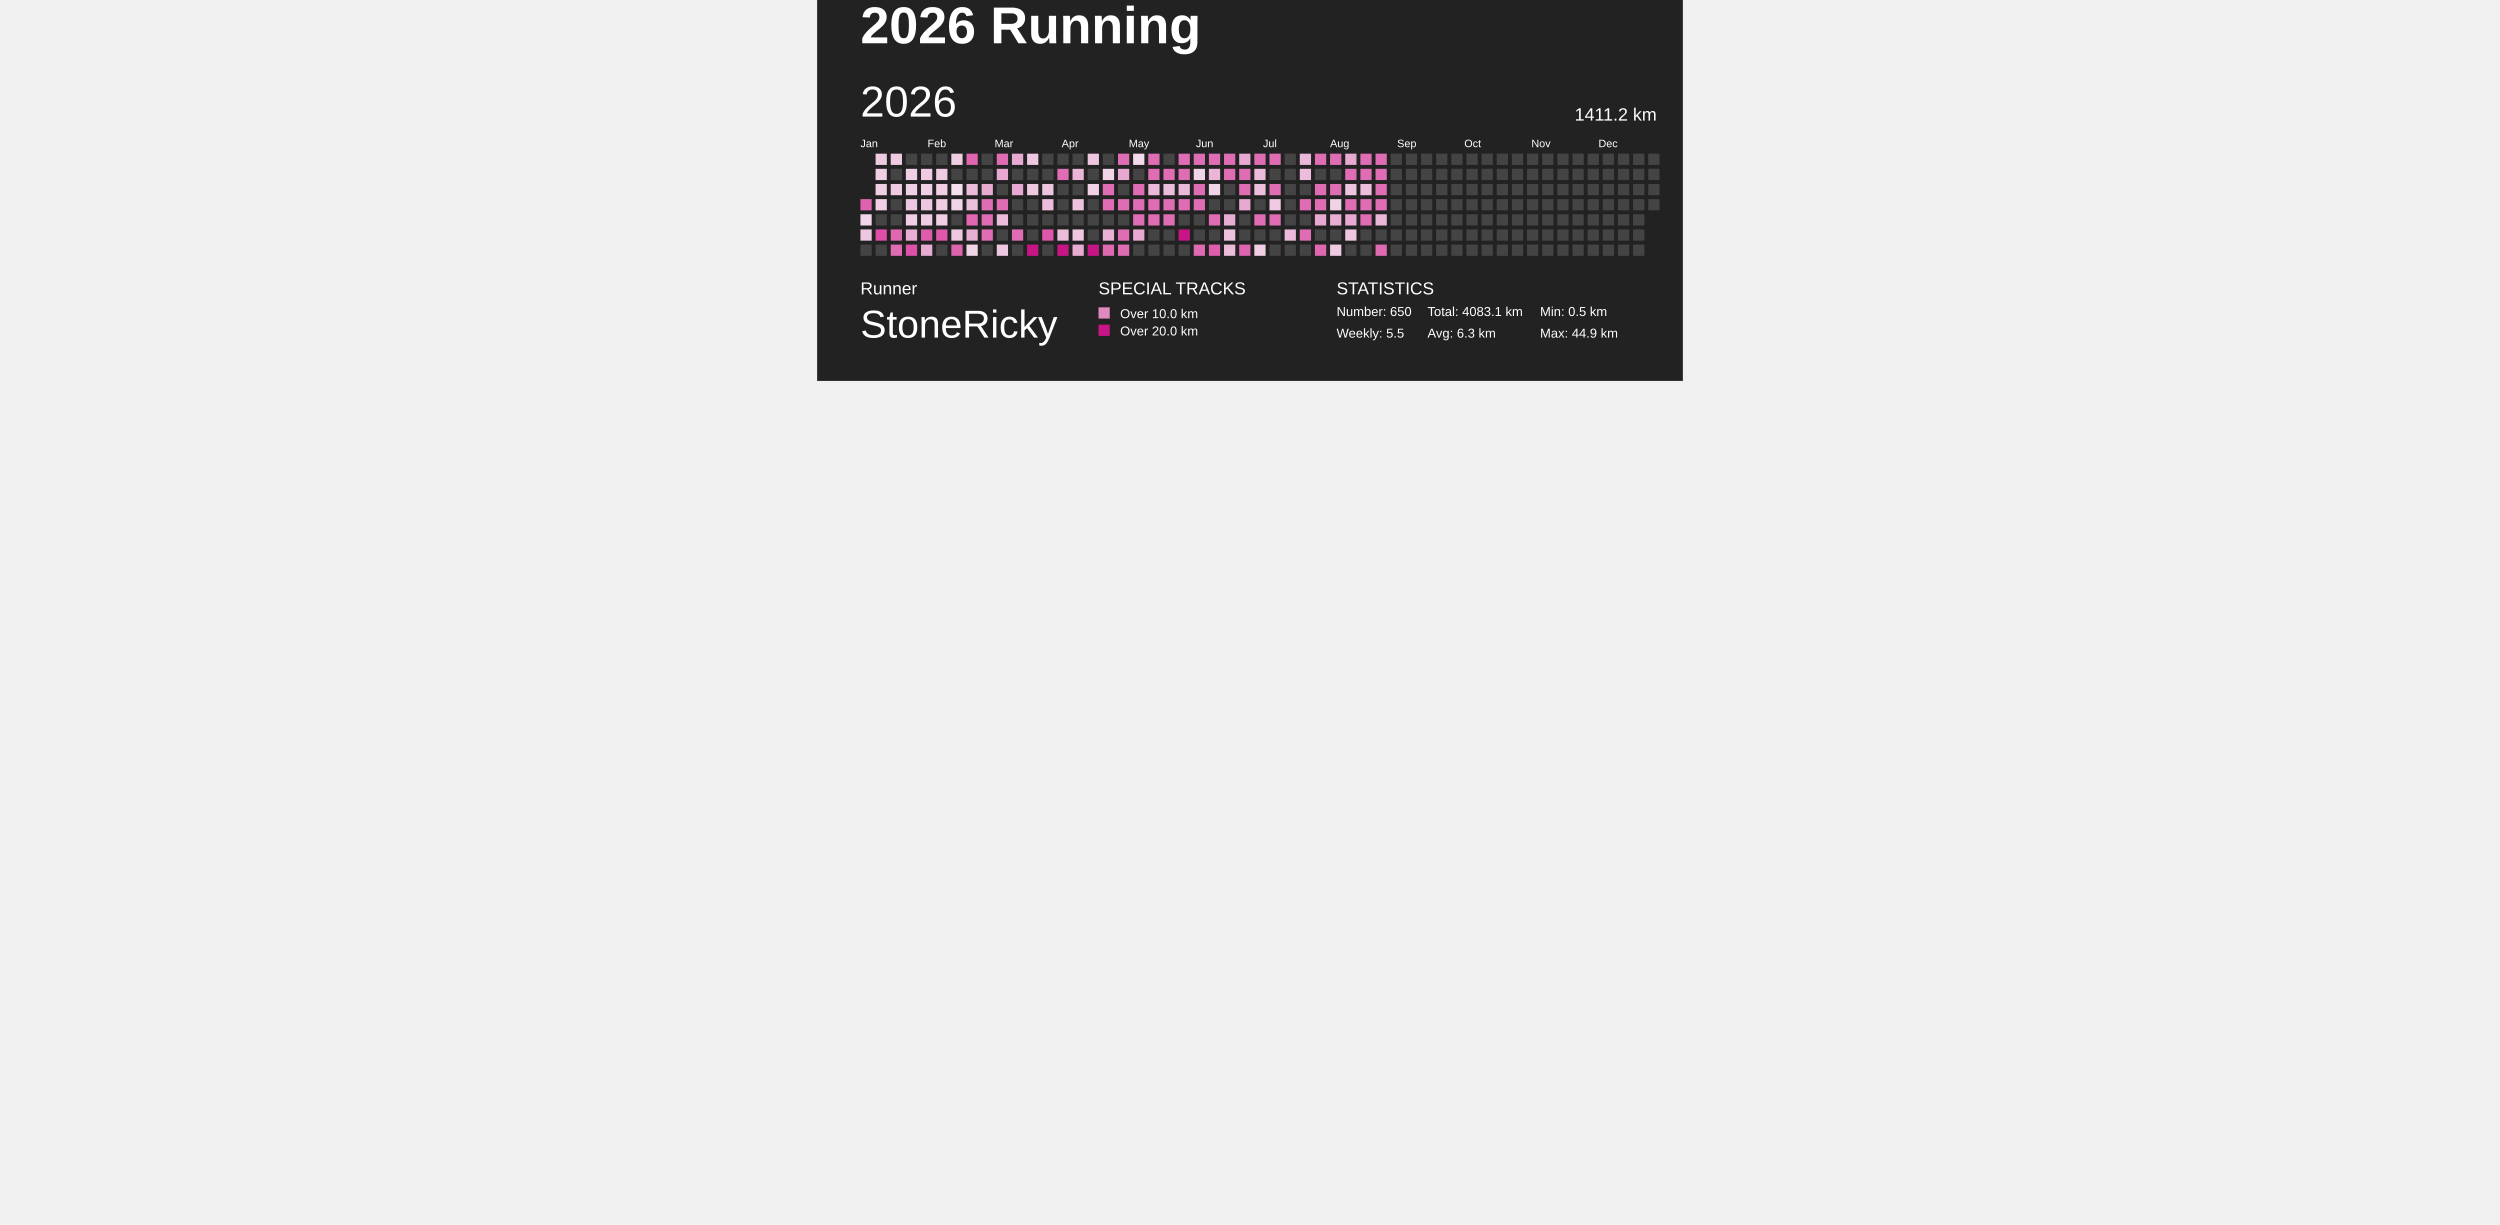
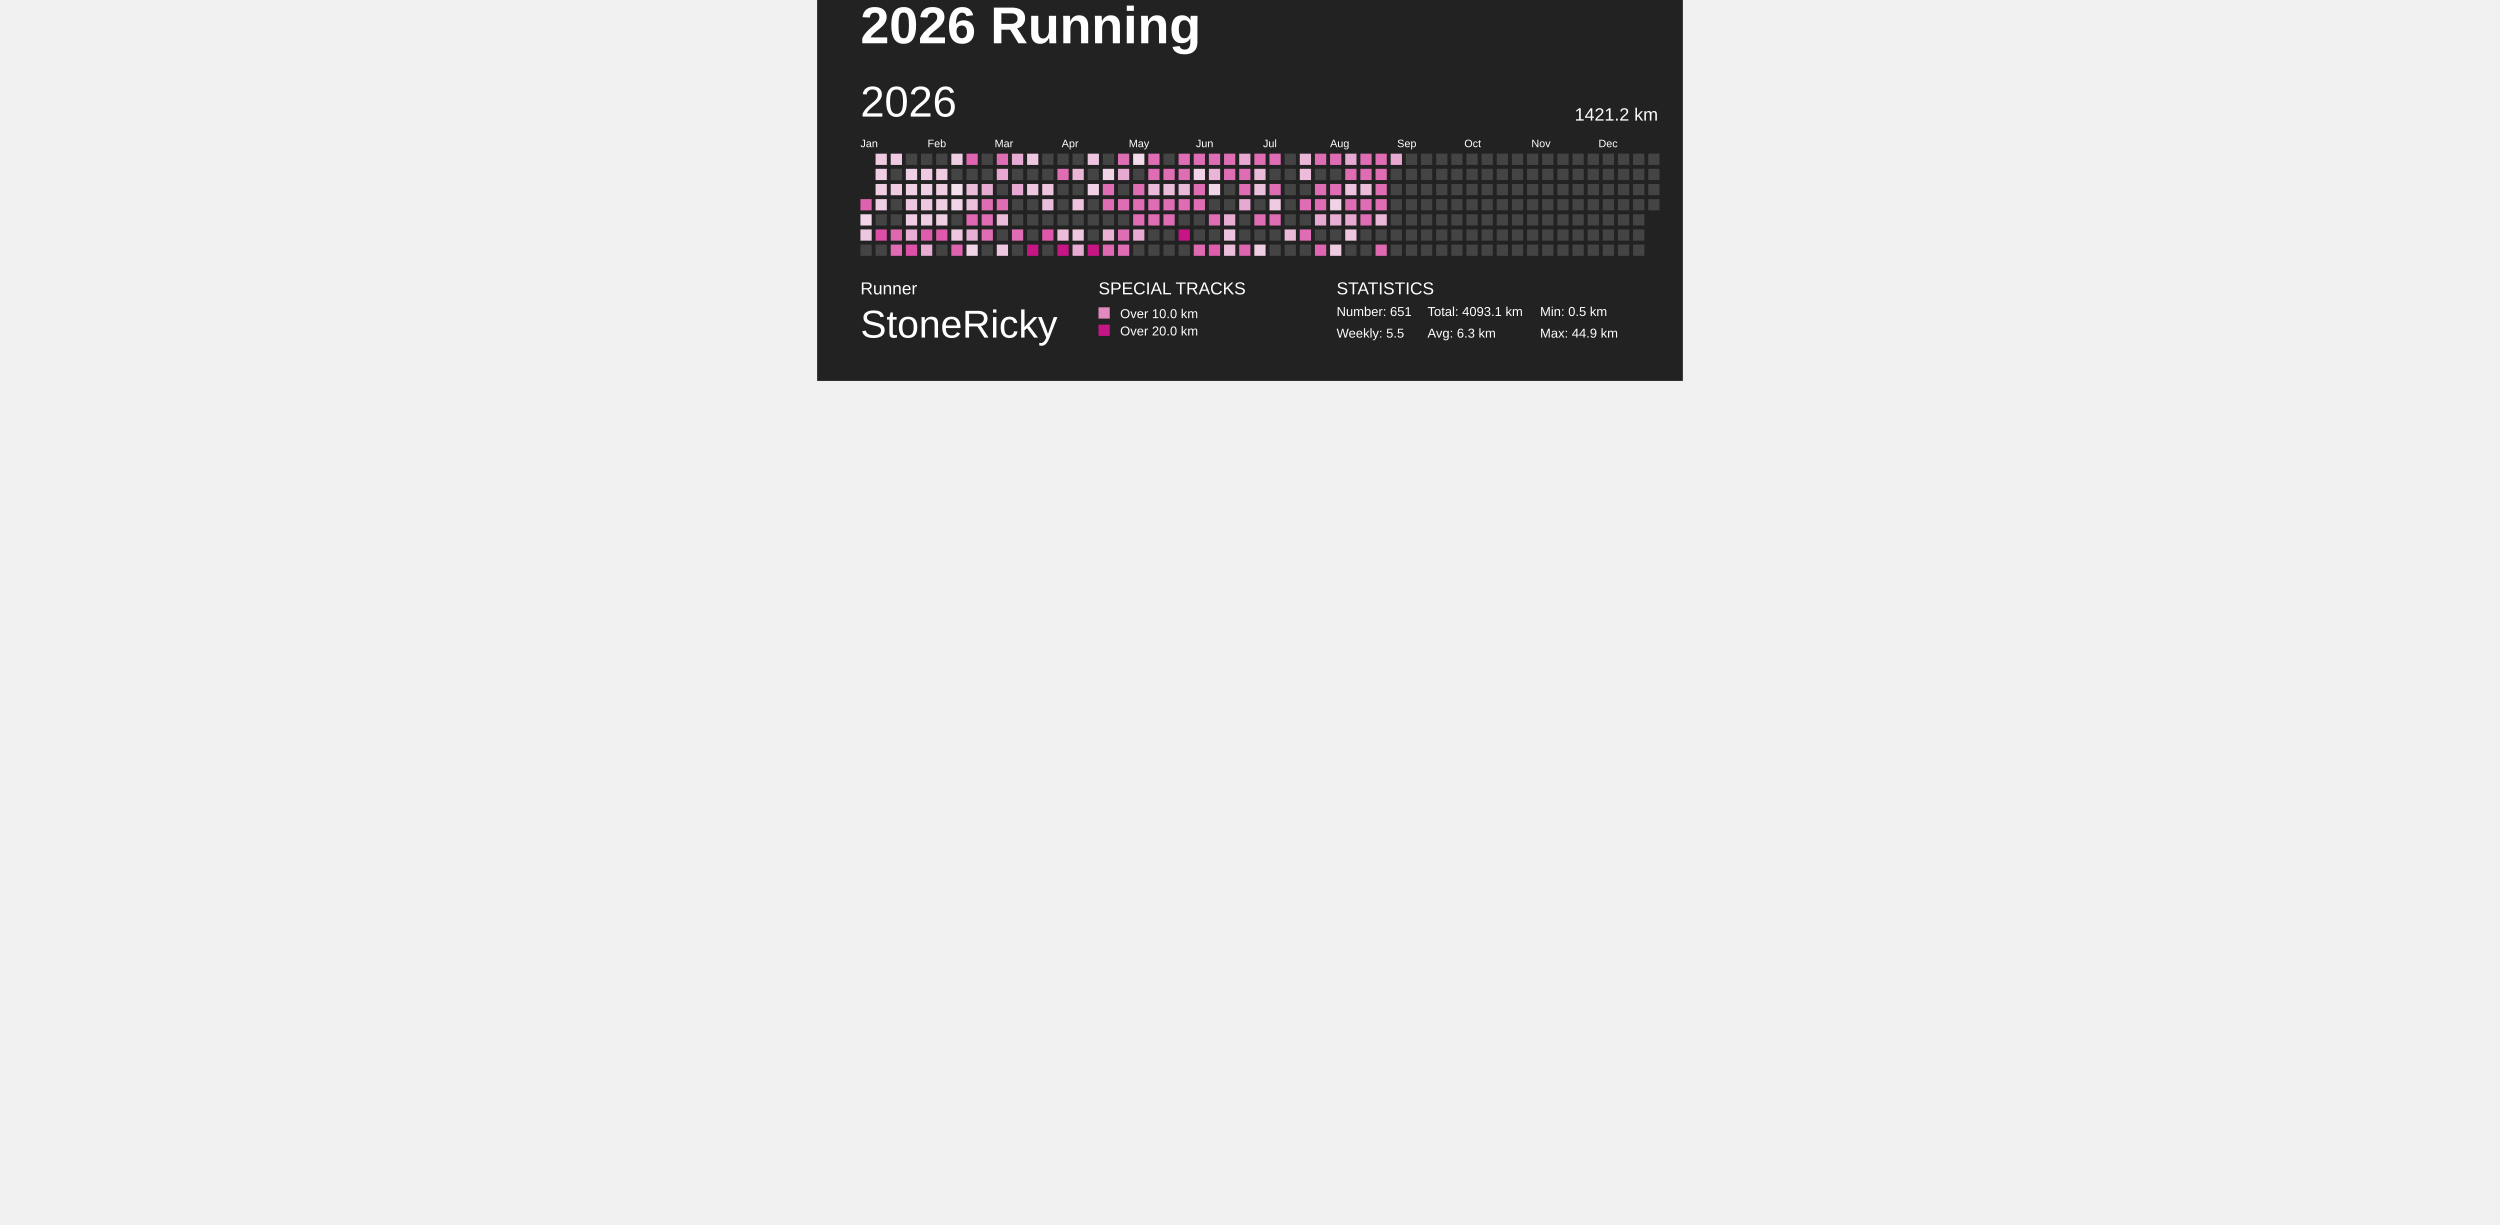
<svg xmlns="http://www.w3.org/2000/svg" baseProfile="full" height="98mm" version="1.1" viewBox="10,10,180,283" width="200mm">
  <defs>
    <pattern height="2" id="indoor-stripe" patternUnits="userSpaceOnUse" width="2">
      <line stroke="white" stroke-opacity="0.45" stroke-width="0.5" x1="0" x2="2" y1="2" y2="0" />
    </pattern>
  </defs>
  <rect fill="#222222" height="98" width="200" x="0" y="0" />
  <text fill="#FFFFFF" style="font-size:12px; font-family:Arial; font-weight:bold;" x="10" y="20">2026 Running</text>
  <text fill="#FFFFFF" style="font-size:4px; font-family:Arial" x="10" y="78">Runner</text>
  <text fill="#FFFFFF" style="font-size:9px; font-family:Arial" x="10" y="88">StoneRicky</text>
  <text fill="#FFFFFF" style="font-size:4px; font-family:Arial" x="65" y="78">SPECIAL TRACKS</text>
  <rect fill="#E18ABF" height="2.6" width="2.6" x="65" y="81" />
  <text fill="#FFFFFF" style="font-size:3px; font-family:Arial" x="70" y="83.5">Over 10.0 km</text>
  <rect fill="#C71585" height="2.6" width="2.6" x="65" y="85" />
  <text fill="#FFFFFF" style="font-size:3px; font-family:Arial" x="70" y="87.5">Over 20.0 km</text>
  <text fill="#FFFFFF" style="font-size:4px; font-family:Arial" x="120" y="78">STATISTICS</text>
-   <text fill="#FFFFFF" style="font-size:3px; font-family:Arial" x="120" y="83">Number: 650</text>
+   <text fill="#FFFFFF" style="font-size:3px; font-family:Arial" x="120" y="83">Number: 651</text>
  <text fill="#FFFFFF" style="font-size:3px; font-family:Arial" x="120" y="88">Weekly: 5.5</text>
-   <text fill="#FFFFFF" style="font-size:3px; font-family:Arial" x="141" y="83">Total: 4083.1 km</text>
+   <text fill="#FFFFFF" style="font-size:3px; font-family:Arial" x="141" y="83">Total: 4093.1 km</text>
  <text fill="#FFFFFF" style="font-size:3px; font-family:Arial" x="141" y="88">Avg: 6.3 km</text>
  <text fill="#FFFFFF" style="font-size:3px; font-family:Arial" x="167" y="83">Min: 0.5 km</text>
  <text fill="#FFFFFF" style="font-size:3px; font-family:Arial" x="167" y="88">Max: 44.9 km</text>
  <text dominant-baseline="hanging" fill="#FFFFFF" style="font-size:10.0px; font-family:Arial;" x="10" y="30">2026</text>
-   <text dominant-baseline="hanging" fill="#FFFFFF" style="font-size:4.125px; font-family:Arial;" x="175" y="35">1411.2 km</text>
+   <text dominant-baseline="hanging" fill="#FFFFFF" style="font-size:4.125px; font-family:Arial;" x="175" y="35">1421.2 km</text>
  <text fill="#FFFFFF" style="font-size:2.5px; font-family:Arial" x="10.0" y="44">Jan</text>
  <text fill="#FFFFFF" style="font-size:2.5px; font-family:Arial" x="25.5" y="44">Feb</text>
  <text fill="#FFFFFF" style="font-size:2.5px; font-family:Arial" x="41.0" y="44">Mar</text>
  <text fill="#FFFFFF" style="font-size:2.5px; font-family:Arial" x="56.5" y="44">Apr</text>
  <text fill="#FFFFFF" style="font-size:2.5px; font-family:Arial" x="72.0" y="44">May</text>
  <text fill="#FFFFFF" style="font-size:2.5px; font-family:Arial" x="87.5" y="44">Jun</text>
  <text fill="#FFFFFF" style="font-size:2.5px; font-family:Arial" x="103.0" y="44">Jul</text>
  <text fill="#FFFFFF" style="font-size:2.5px; font-family:Arial" x="118.5" y="44">Aug</text>
  <text fill="#FFFFFF" style="font-size:2.5px; font-family:Arial" x="134.0" y="44">Sep</text>
  <text fill="#FFFFFF" style="font-size:2.5px; font-family:Arial" x="149.5" y="44">Oct</text>
  <text fill="#FFFFFF" style="font-size:2.5px; font-family:Arial" x="165.0" y="44">Nov</text>
  <text fill="#FFFFFF" style="font-size:2.5px; font-family:Arial" x="180.5" y="44">Dec</text>
  <rect fill="#de62ae" height="2.6" width="2.6" x="10.0" y="56.0" />
  <rect fill="#f2d5e8" height="2.6" width="2.6" x="10.0" y="59.5" />
  <rect fill="#eec7e0" height="2.6" width="2.6" x="10.0" y="63.0" />
  <rect fill="#444444" height="2.6" width="2.6" x="10.0" y="66.5" />
  <rect fill="#efcbe2" height="2.6" width="2.6" x="13.5" y="45.5" />
  <rect fill="#f0cee4" height="2.6" width="2.6" x="13.5" y="49.0" />
  <rect fill="#f0cee4" height="2.6" width="2.6" x="13.5" y="52.5" />
  <rect fill="#f0cee4" height="2.6" width="2.6" x="13.5" y="56.0" />
  <rect fill="#444444" height="2.6" width="2.6" x="13.5" y="59.5" />
  <rect fill="#de4ea7" height="2.6" width="2.6" x="13.5" y="63.0" />
  <rect fill="#444444" height="2.6" width="2.6" x="13.5" y="66.5" />
  <rect fill="#efcae2" height="2.6" width="2.6" x="17.0" y="45.5" />
  <rect fill="#444444" height="2.6" width="2.6" x="17.0" y="49.0" />
  <rect fill="#efcbe2" height="2.6" width="2.6" x="17.0" y="52.5" />
  <rect fill="#444444" height="2.6" width="2.6" x="17.0" y="56.0" />
  <rect fill="#444444" height="2.6" width="2.6" x="17.0" y="59.5" />
  <rect fill="#df68b1" height="2.6" width="2.6" x="17.0" y="63.0" />
  <rect fill="#df6bb2" height="2.6" width="2.6" x="17.0" y="66.5" />
  <rect fill="#444444" height="2.6" width="2.6" x="20.5" y="45.5" />
  <rect fill="#f0d0e5" height="2.6" width="2.6" x="20.5" y="49.0" />
  <rect fill="#f0d0e5" height="2.6" width="2.6" x="20.5" y="52.5" />
  <rect fill="#eec8e1" height="2.6" width="2.6" x="20.5" y="56.0" />
  <rect fill="#f0cfe4" height="2.6" width="2.6" x="20.5" y="59.5" />
  <rect fill="#e8aed3" height="2.6" width="2.6" x="20.5" y="63.0" />
  <rect fill="#de51a8" height="2.6" width="2.6" x="20.5" y="66.5" />
  <rect fill="#444444" height="2.6" width="2.6" x="24.0" y="45.5" />
  <rect fill="#efcae2" height="2.6" width="2.6" x="24.0" y="49.0" />
  <rect fill="#f0d0e5" height="2.6" width="2.6" x="24.0" y="52.5" />
  <rect fill="#eec7e0" height="2.6" width="2.6" x="24.0" y="56.0" />
  <rect fill="#efcde3" height="2.6" width="2.6" x="24.0" y="59.5" />
  <rect fill="#de5cac" height="2.6" width="2.6" x="24.0" y="63.0" />
  <rect fill="#e8acd3" height="2.6" width="2.6" x="24.0" y="66.5" />
  <rect fill="#444444" height="2.6" width="2.6" x="27.5" y="45.5" />
  <rect fill="#efcbe2" height="2.6" width="2.6" x="27.5" y="49.0" />
  <rect fill="#f0cee4" height="2.6" width="2.6" x="27.5" y="52.5" />
  <rect fill="#efcde3" height="2.6" width="2.6" x="27.5" y="56.0" />
  <rect fill="#f0cee4" height="2.6" width="2.6" x="27.5" y="59.5" />
  <rect fill="#de59ab" height="2.6" width="2.6" x="27.5" y="63.0" />
  <rect fill="#444444" height="2.6" width="2.6" x="27.5" y="66.5" />
  <rect fill="#efcde3" height="2.6" width="2.6" x="31.0" y="45.5" />
  <rect fill="#444444" height="2.6" width="2.6" x="31.0" y="49.0" />
  <rect fill="#f5e1ee" height="2.6" width="2.6" x="31.0" y="52.5" />
  <rect fill="#f1d4e7" height="2.6" width="2.6" x="31.0" y="56.0" />
  <rect fill="#444444" height="2.6" width="2.6" x="31.0" y="59.5" />
  <rect fill="#eec7e0" height="2.6" width="2.6" x="31.0" y="63.0" />
  <rect fill="#de63af" height="2.6" width="2.6" x="31.0" y="66.5" />
  <rect fill="#df65b0" height="2.6" width="2.6" x="34.5" y="45.5" />
  <rect fill="#444444" height="2.6" width="2.6" x="34.5" y="49.0" />
  <rect fill="#ebbcda" height="2.6" width="2.6" x="34.5" y="52.5" />
  <rect fill="#ecbfdc" height="2.6" width="2.6" x="34.5" y="56.0" />
  <rect fill="#df68b1" height="2.6" width="2.6" x="34.5" y="59.5" />
  <rect fill="#e8afd4" height="2.6" width="2.6" x="34.5" y="63.0" />
  <rect fill="#f1d4e7" height="2.6" width="2.6" x="34.5" y="66.5" />
  <rect fill="#444444" height="2.6" width="2.6" x="38.0" y="45.5" />
  <rect fill="#444444" height="2.6" width="2.6" x="38.0" y="49.0" />
  <rect fill="#e7aad1" height="2.6" width="2.6" x="38.0" y="52.5" />
  <rect fill="#df6db3" height="2.6" width="2.6" x="38.0" y="56.0" />
  <rect fill="#df6bb2" height="2.6" width="2.6" x="38.0" y="59.5" />
  <rect fill="#df6db3" height="2.6" width="2.6" x="38.0" y="63.0" />
  <rect fill="#444444" height="2.6" width="2.6" x="38.0" y="66.5" />
  <rect fill="#df6db3" height="2.6" width="2.6" x="41.5" y="45.5" />
  <rect fill="#e7a9d1" height="2.6" width="2.6" x="41.5" y="49.0" />
  <rect fill="#444444" height="2.6" width="2.6" x="41.5" y="52.5" />
  <rect fill="#df6db3" height="2.6" width="2.6" x="41.5" y="56.0" />
  <rect fill="#ecbddb" height="2.6" width="2.6" x="41.5" y="59.5" />
  <rect fill="#444444" height="2.6" width="2.6" x="41.5" y="63.0" />
  <rect fill="#eec8e1" height="2.6" width="2.6" x="41.5" y="66.5" />
  <rect fill="#e7aad2" height="2.6" width="2.6" x="45.0" y="45.5" />
  <rect fill="#444444" height="2.6" width="2.6" x="45.0" y="49.0" />
  <rect fill="#e7a9d1" height="2.6" width="2.6" x="45.0" y="52.5" />
  <rect fill="#444444" height="2.6" width="2.6" x="45.0" y="56.0" />
  <rect fill="#444444" height="2.6" width="2.6" x="45.0" y="59.5" />
  <rect fill="#df6db3" height="2.6" width="2.6" x="45.0" y="63.0" />
  <rect fill="#444444" height="2.6" width="2.6" x="45.0" y="66.5" />
  <rect fill="#eec8e1" height="2.6" width="2.6" x="48.5" y="45.5" />
  <rect fill="#444444" height="2.6" width="2.6" x="48.5" y="49.0" />
  <rect fill="#eec8e1" height="2.6" width="2.6" x="48.5" y="52.5" />
  <rect fill="#444444" height="2.6" width="2.6" x="48.5" y="56.0" />
  <rect fill="#444444" height="2.6" width="2.6" x="48.5" y="59.5" />
  <rect fill="#444444" height="2.6" width="2.6" x="48.5" y="63.0" />
  <rect fill="#C71585" height="2.6" width="2.6" x="48.5" y="66.5" />
  <rect fill="#444444" height="2.6" width="2.6" x="52.0" y="45.5" />
  <rect fill="#444444" height="2.6" width="2.6" x="52.0" y="49.0" />
  <rect fill="#edc5df" height="2.6" width="2.6" x="52.0" y="52.5" />
  <rect fill="#ebbcdb" height="2.6" width="2.6" x="52.0" y="56.0" />
  <rect fill="#444444" height="2.6" width="2.6" x="52.0" y="59.5" />
  <rect fill="#de57aa" height="2.6" width="2.6" x="52.0" y="63.0" />
  <rect fill="#444444" height="2.6" width="2.6" x="52.0" y="66.5" />
  <rect fill="#444444" height="2.6" width="2.6" x="55.5" y="45.5" />
  <rect fill="#df6db3" height="2.6" width="2.6" x="55.5" y="49.0" />
  <rect fill="#444444" height="2.6" width="2.6" x="55.5" y="52.5" />
  <rect fill="#444444" height="2.6" width="2.6" x="55.5" y="56.0" />
  <rect fill="#444444" height="2.6" width="2.6" x="55.5" y="59.5" />
  <rect fill="#ecbddb" height="2.6" width="2.6" x="55.5" y="63.0" />
  <rect fill="#C71585" height="2.6" width="2.6" x="55.5" y="66.5" />
  <rect fill="#444444" height="2.6" width="2.6" x="59.0" y="45.5" />
  <rect fill="#eab5d7" height="2.6" width="2.6" x="59.0" y="49.0" />
  <rect fill="#444444" height="2.6" width="2.6" x="59.0" y="52.5" />
  <rect fill="#edc2de" height="2.6" width="2.6" x="59.0" y="56.0" />
  <rect fill="#444444" height="2.6" width="2.6" x="59.0" y="59.5" />
  <rect fill="#eec8e1" height="2.6" width="2.6" x="59.0" y="63.0" />
  <rect fill="#e8abd2" height="2.6" width="2.6" x="59.0" y="66.5" />
  <rect fill="#edc5df" height="2.6" width="2.6" x="62.5" y="45.5" />
  <rect fill="#444444" height="2.6" width="2.6" x="62.5" y="49.0" />
  <rect fill="#f0d1e5" height="2.6" width="2.6" x="62.5" y="52.5" />
  <rect fill="#444444" height="2.6" width="2.6" x="62.5" y="56.0" />
  <rect fill="#444444" height="2.6" width="2.6" x="62.5" y="59.5" />
  <rect fill="#444444" height="2.6" width="2.6" x="62.5" y="63.0" />
  <rect fill="#C71585" height="2.6" width="2.6" x="62.5" y="66.5" />
  <rect fill="#444444" height="2.6" width="2.6" x="66.0" y="45.5" />
  <rect fill="#f1d5e7" height="2.6" width="2.6" x="66.0" y="49.0" />
  <rect fill="#df6db3" height="2.6" width="2.6" x="66.0" y="52.5" />
  <rect fill="#df6db3" height="2.6" width="2.6" x="66.0" y="56.0" />
  <rect fill="#444444" height="2.6" width="2.6" x="66.0" y="59.5" />
  <rect fill="#e9b2d5" height="2.6" width="2.6" x="66.0" y="63.0" />
  <rect fill="#df69b1" height="2.6" width="2.6" x="66.0" y="66.5" />
  <rect fill="#df6db3" height="2.6" width="2.6" x="69.5" y="45.5" />
  <rect fill="#e7a9d1" height="2.6" width="2.6" x="69.5" y="49.0" />
  <rect fill="#444444" height="2.6" width="2.6" x="69.5" y="52.5" />
  <rect fill="#df6db3" height="2.6" width="2.6" x="69.5" y="56.0" />
  <rect fill="#444444" height="2.6" width="2.6" x="69.5" y="59.5" />
  <rect fill="#df6db3" height="2.6" width="2.6" x="69.5" y="63.0" />
  <rect fill="#df6db3" height="2.6" width="2.6" x="69.5" y="66.5" />
  <rect fill="#f3dbeb" height="2.6" width="2.6" x="73.0" y="45.5" />
  <rect fill="#444444" height="2.6" width="2.6" x="73.0" y="49.0" />
  <rect fill="#df6db3" height="2.6" width="2.6" x="73.0" y="52.5" />
  <rect fill="#df6db3" height="2.6" width="2.6" x="73.0" y="56.0" />
  <rect fill="#df6db3" height="2.6" width="2.6" x="73.0" y="59.5" />
  <rect fill="#e7a8d1" height="2.6" width="2.6" x="73.0" y="63.0" />
  <rect fill="#444444" height="2.6" width="2.6" x="73.0" y="66.5" />
  <rect fill="#df6db3" height="2.6" width="2.6" x="76.5" y="45.5" />
  <rect fill="#df6db3" height="2.6" width="2.6" x="76.5" y="49.0" />
  <rect fill="#ebb9d9" height="2.6" width="2.6" x="76.5" y="52.5" />
  <rect fill="#df6db3" height="2.6" width="2.6" x="76.5" y="56.0" />
  <rect fill="#df6db3" height="2.6" width="2.6" x="76.5" y="59.5" />
  <rect fill="#444444" height="2.6" width="2.6" x="76.5" y="63.0" />
  <rect fill="#444444" height="2.6" width="2.6" x="76.5" y="66.5" />
  <rect fill="#444444" height="2.6" width="2.6" x="80.0" y="45.5" />
  <rect fill="#df6db3" height="2.6" width="2.6" x="80.0" y="49.0" />
  <rect fill="#ebbddb" height="2.6" width="2.6" x="80.0" y="52.5" />
  <rect fill="#df6db3" height="2.6" width="2.6" x="80.0" y="56.0" />
  <rect fill="#df6db3" height="2.6" width="2.6" x="80.0" y="59.5" />
  <rect fill="#444444" height="2.6" width="2.6" x="80.0" y="63.0" />
  <rect fill="#444444" height="2.6" width="2.6" x="80.0" y="66.5" />
  <rect fill="#df6db3" height="2.6" width="2.6" x="83.5" y="45.5" />
  <rect fill="#df6db3" height="2.6" width="2.6" x="83.5" y="49.0" />
  <rect fill="#eab8d8" height="2.6" width="2.6" x="83.5" y="52.5" />
  <rect fill="#df6db3" height="2.6" width="2.6" x="83.5" y="56.0" />
  <rect fill="#444444" height="2.6" width="2.6" x="83.5" y="59.5" />
  <rect fill="#C71585" height="2.6" width="2.6" x="83.5" y="63.0" />
  <rect fill="#444444" height="2.6" width="2.6" x="83.5" y="66.5" />
  <rect fill="#df6db3" height="2.6" width="2.6" x="87.0" y="45.5" />
  <rect fill="#f1d4e7" height="2.6" width="2.6" x="87.0" y="49.0" />
  <rect fill="#df6db3" height="2.6" width="2.6" x="87.0" y="52.5" />
  <rect fill="#df6db3" height="2.6" width="2.6" x="87.0" y="56.0" />
  <rect fill="#444444" height="2.6" width="2.6" x="87.0" y="59.5" />
  <rect fill="#444444" height="2.6" width="2.6" x="87.0" y="63.0" />
  <rect fill="#df6ab2" height="2.6" width="2.6" x="87.0" y="66.5" />
  <rect fill="#df6db3" height="2.6" width="2.6" x="90.5" y="45.5" />
  <rect fill="#eab5d7" height="2.6" width="2.6" x="90.5" y="49.0" />
  <rect fill="#f1d4e7" height="2.6" width="2.6" x="90.5" y="52.5" />
  <rect fill="#444444" height="2.6" width="2.6" x="90.5" y="56.0" />
  <rect fill="#df6db3" height="2.6" width="2.6" x="90.5" y="59.5" />
  <rect fill="#444444" height="2.6" width="2.6" x="90.5" y="63.0" />
  <rect fill="#de5ead" height="2.6" width="2.6" x="90.5" y="66.5" />
  <rect fill="#df6db3" height="2.6" width="2.6" x="94.0" y="45.5" />
  <rect fill="#df6db3" height="2.6" width="2.6" x="94.0" y="49.0" />
  <rect fill="#444444" height="2.6" width="2.6" x="94.0" y="52.5" />
  <rect fill="#444444" height="2.6" width="2.6" x="94.0" y="56.0" />
  <rect fill="#e8add3" height="2.6" width="2.6" x="94.0" y="59.5" />
  <rect fill="#edc2de" height="2.6" width="2.6" x="94.0" y="63.0" />
  <rect fill="#ebbddb" height="2.6" width="2.6" x="94.0" y="66.5" />
  <rect fill="#e7a8d1" height="2.6" width="2.6" x="97.5" y="45.5" />
  <rect fill="#df6db3" height="2.6" width="2.6" x="97.5" y="49.0" />
  <rect fill="#df6db3" height="2.6" width="2.6" x="97.5" y="52.5" />
  <rect fill="#e7a9d1" height="2.6" width="2.6" x="97.5" y="56.0" />
  <rect fill="#444444" height="2.6" width="2.6" x="97.5" y="59.5" />
  <rect fill="#444444" height="2.6" width="2.6" x="97.5" y="63.0" />
  <rect fill="#de64af" height="2.6" width="2.6" x="97.5" y="66.5" />
  <rect fill="#df6db3" height="2.6" width="2.6" x="101.0" y="45.5" />
  <rect fill="#ebbbda" height="2.6" width="2.6" x="101.0" y="49.0" />
  <rect fill="#ecbfdc" height="2.6" width="2.6" x="101.0" y="52.5" />
  <rect fill="#444444" height="2.6" width="2.6" x="101.0" y="56.0" />
  <rect fill="#df6db3" height="2.6" width="2.6" x="101.0" y="59.5" />
  <rect fill="#444444" height="2.6" width="2.6" x="101.0" y="63.0" />
  <rect fill="#f0cfe4" height="2.6" width="2.6" x="101.0" y="66.5" />
  <rect fill="#df6db3" height="2.6" width="2.6" x="104.5" y="45.5" />
  <rect fill="#444444" height="2.6" width="2.6" x="104.5" y="49.0" />
  <rect fill="#df6db3" height="2.6" width="2.6" x="104.5" y="52.5" />
  <rect fill="#efcae2" height="2.6" width="2.6" x="104.5" y="56.0" />
  <rect fill="#df6db3" height="2.6" width="2.6" x="104.5" y="59.5" />
  <rect fill="#444444" height="2.6" width="2.6" x="104.5" y="63.0" />
  <rect fill="#444444" height="2.6" width="2.6" x="104.5" y="66.5" />
  <rect fill="#444444" height="2.6" width="2.6" x="108.0" y="45.5" />
  <rect fill="#444444" height="2.6" width="2.6" x="108.0" y="49.0" />
  <rect fill="#444444" height="2.6" width="2.6" x="108.0" y="52.5" />
  <rect fill="#444444" height="2.6" width="2.6" x="108.0" y="56.0" />
  <rect fill="#444444" height="2.6" width="2.6" x="108.0" y="59.5" />
  <rect fill="#ebbada" height="2.6" width="2.6" x="108.0" y="63.0" />
  <rect fill="#444444" height="2.6" width="2.6" x="108.0" y="66.5" />
  <rect fill="#eab7d8" height="2.6" width="2.6" x="111.5" y="45.5" />
  <rect fill="#ebbddb" height="2.6" width="2.6" x="111.5" y="49.0" />
  <rect fill="#444444" height="2.6" width="2.6" x="111.5" y="52.5" />
  <rect fill="#df6db3" height="2.6" width="2.6" x="111.5" y="56.0" />
  <rect fill="#444444" height="2.6" width="2.6" x="111.5" y="59.5" />
  <rect fill="#df6db3" height="2.6" width="2.6" x="111.5" y="63.0" />
  <rect fill="#444444" height="2.6" width="2.6" x="111.5" y="66.5" />
  <rect fill="#df6db3" height="2.6" width="2.6" x="115.0" y="45.5" />
  <rect fill="#444444" height="2.6" width="2.6" x="115.0" y="49.0" />
  <rect fill="#df6db3" height="2.6" width="2.6" x="115.0" y="52.5" />
  <rect fill="#df6db3" height="2.6" width="2.6" x="115.0" y="56.0" />
  <rect fill="#e7a9d1" height="2.6" width="2.6" x="115.0" y="59.5" />
  <rect fill="#444444" height="2.6" width="2.6" x="115.0" y="63.0" />
  <rect fill="#df66b0" height="2.6" width="2.6" x="115.0" y="66.5" />
  <rect fill="#df6db3" height="2.6" width="2.6" x="118.5" y="45.5" />
  <rect fill="#444444" height="2.6" width="2.6" x="118.5" y="49.0" />
  <rect fill="#df6db3" height="2.6" width="2.6" x="118.5" y="52.5" />
  <rect fill="#f1d3e6" height="2.6" width="2.6" x="118.5" y="56.0" />
  <rect fill="#e8aed4" height="2.6" width="2.6" x="118.5" y="59.5" />
  <rect fill="#444444" height="2.6" width="2.6" x="118.5" y="63.0" />
  <rect fill="#efcbe2" height="2.6" width="2.6" x="118.5" y="66.5" />
  <rect fill="#e7a8d1" height="2.6" width="2.6" x="122.0" y="45.5" />
  <rect fill="#df6db3" height="2.6" width="2.6" x="122.0" y="49.0" />
  <rect fill="#edc4df" height="2.6" width="2.6" x="122.0" y="52.5" />
  <rect fill="#df6db3" height="2.6" width="2.6" x="122.0" y="56.0" />
  <rect fill="#e7a9d1" height="2.6" width="2.6" x="122.0" y="59.5" />
  <rect fill="#eec6e0" height="2.6" width="2.6" x="122.0" y="63.0" />
  <rect fill="#444444" height="2.6" width="2.6" x="122.0" y="66.5" />
  <rect fill="#df6db3" height="2.6" width="2.6" x="125.5" y="45.5" />
  <rect fill="#df6db3" height="2.6" width="2.6" x="125.5" y="49.0" />
  <rect fill="#ecbedc" height="2.6" width="2.6" x="125.5" y="52.5" />
  <rect fill="#df6db3" height="2.6" width="2.6" x="125.5" y="56.0" />
  <rect fill="#df6db3" height="2.6" width="2.6" x="125.5" y="59.5" />
  <rect fill="#444444" height="2.6" width="2.6" x="125.5" y="63.0" />
  <rect fill="#444444" height="2.6" width="2.6" x="125.5" y="66.5" />
  <rect fill="#df6db3" height="2.6" width="2.6" x="129.0" y="45.5" />
  <rect fill="#df6db3" height="2.6" width="2.6" x="129.0" y="49.0" />
  <rect fill="#df6db3" height="2.6" width="2.6" x="129.0" y="52.5" />
  <rect fill="#df6db3" height="2.6" width="2.6" x="129.0" y="56.0" />
  <rect fill="#eab7d8" height="2.6" width="2.6" x="129.0" y="59.5" />
  <rect fill="#444444" height="2.6" width="2.6" x="129.0" y="63.0" />
  <rect fill="#df6ab1" height="2.6" width="2.6" x="129.0" y="66.5" />
-   <rect fill="#444444" height="2.6" width="2.6" x="132.5" y="45.5" />
+   <rect fill="#e7a8d1" height="2.6" width="2.6" x="132.5" y="45.5" />
  <rect fill="#444444" height="2.6" width="2.6" x="132.5" y="49.0" />
  <rect fill="#444444" height="2.6" width="2.6" x="132.5" y="52.5" />
  <rect fill="#444444" height="2.6" width="2.6" x="132.5" y="56.0" />
  <rect fill="#444444" height="2.6" width="2.6" x="132.5" y="59.5" />
  <rect fill="#444444" height="2.6" width="2.6" x="132.5" y="63.0" />
  <rect fill="#444444" height="2.6" width="2.6" x="132.5" y="66.5" />
  <rect fill="#444444" height="2.6" width="2.6" x="136.0" y="45.5" />
  <rect fill="#444444" height="2.6" width="2.6" x="136.0" y="49.0" />
  <rect fill="#444444" height="2.6" width="2.6" x="136.0" y="52.5" />
  <rect fill="#444444" height="2.6" width="2.6" x="136.0" y="56.0" />
  <rect fill="#444444" height="2.6" width="2.6" x="136.0" y="59.5" />
  <rect fill="#444444" height="2.6" width="2.6" x="136.0" y="63.0" />
  <rect fill="#444444" height="2.6" width="2.6" x="136.0" y="66.5" />
  <rect fill="#444444" height="2.6" width="2.6" x="139.5" y="45.5" />
  <rect fill="#444444" height="2.6" width="2.6" x="139.5" y="49.0" />
  <rect fill="#444444" height="2.6" width="2.6" x="139.5" y="52.5" />
  <rect fill="#444444" height="2.6" width="2.6" x="139.5" y="56.0" />
  <rect fill="#444444" height="2.6" width="2.6" x="139.5" y="59.5" />
  <rect fill="#444444" height="2.6" width="2.6" x="139.5" y="63.0" />
  <rect fill="#444444" height="2.6" width="2.6" x="139.5" y="66.5" />
  <rect fill="#444444" height="2.6" width="2.6" x="143.0" y="45.5" />
  <rect fill="#444444" height="2.6" width="2.6" x="143.0" y="49.0" />
  <rect fill="#444444" height="2.6" width="2.6" x="143.0" y="52.5" />
  <rect fill="#444444" height="2.6" width="2.6" x="143.0" y="56.0" />
  <rect fill="#444444" height="2.6" width="2.6" x="143.0" y="59.5" />
  <rect fill="#444444" height="2.6" width="2.6" x="143.0" y="63.0" />
  <rect fill="#444444" height="2.6" width="2.6" x="143.0" y="66.5" />
  <rect fill="#444444" height="2.6" width="2.6" x="146.5" y="45.5" />
  <rect fill="#444444" height="2.6" width="2.6" x="146.5" y="49.0" />
  <rect fill="#444444" height="2.6" width="2.6" x="146.5" y="52.5" />
  <rect fill="#444444" height="2.6" width="2.6" x="146.5" y="56.0" />
  <rect fill="#444444" height="2.6" width="2.6" x="146.5" y="59.5" />
  <rect fill="#444444" height="2.6" width="2.6" x="146.5" y="63.0" />
  <rect fill="#444444" height="2.6" width="2.6" x="146.5" y="66.5" />
  <rect fill="#444444" height="2.6" width="2.6" x="150.0" y="45.5" />
  <rect fill="#444444" height="2.6" width="2.6" x="150.0" y="49.0" />
  <rect fill="#444444" height="2.6" width="2.6" x="150.0" y="52.5" />
  <rect fill="#444444" height="2.6" width="2.6" x="150.0" y="56.0" />
  <rect fill="#444444" height="2.6" width="2.6" x="150.0" y="59.5" />
  <rect fill="#444444" height="2.6" width="2.6" x="150.0" y="63.0" />
  <rect fill="#444444" height="2.6" width="2.6" x="150.0" y="66.5" />
  <rect fill="#444444" height="2.6" width="2.6" x="153.5" y="45.5" />
  <rect fill="#444444" height="2.6" width="2.6" x="153.5" y="49.0" />
  <rect fill="#444444" height="2.6" width="2.6" x="153.5" y="52.5" />
  <rect fill="#444444" height="2.6" width="2.6" x="153.5" y="56.0" />
  <rect fill="#444444" height="2.6" width="2.6" x="153.5" y="59.5" />
  <rect fill="#444444" height="2.6" width="2.6" x="153.5" y="63.0" />
  <rect fill="#444444" height="2.6" width="2.6" x="153.5" y="66.5" />
  <rect fill="#444444" height="2.6" width="2.6" x="157.0" y="45.5" />
  <rect fill="#444444" height="2.6" width="2.6" x="157.0" y="49.0" />
  <rect fill="#444444" height="2.6" width="2.6" x="157.0" y="52.5" />
  <rect fill="#444444" height="2.6" width="2.6" x="157.0" y="56.0" />
  <rect fill="#444444" height="2.6" width="2.6" x="157.0" y="59.5" />
  <rect fill="#444444" height="2.6" width="2.6" x="157.0" y="63.0" />
  <rect fill="#444444" height="2.6" width="2.6" x="157.0" y="66.5" />
  <rect fill="#444444" height="2.6" width="2.6" x="160.5" y="45.5" />
  <rect fill="#444444" height="2.6" width="2.6" x="160.5" y="49.0" />
  <rect fill="#444444" height="2.6" width="2.6" x="160.5" y="52.5" />
  <rect fill="#444444" height="2.6" width="2.6" x="160.5" y="56.0" />
  <rect fill="#444444" height="2.6" width="2.6" x="160.5" y="59.5" />
  <rect fill="#444444" height="2.6" width="2.6" x="160.5" y="63.0" />
  <rect fill="#444444" height="2.6" width="2.6" x="160.5" y="66.5" />
  <rect fill="#444444" height="2.6" width="2.6" x="164.0" y="45.5" />
  <rect fill="#444444" height="2.6" width="2.6" x="164.0" y="49.0" />
  <rect fill="#444444" height="2.6" width="2.6" x="164.0" y="52.5" />
  <rect fill="#444444" height="2.6" width="2.6" x="164.0" y="56.0" />
  <rect fill="#444444" height="2.6" width="2.6" x="164.0" y="59.5" />
  <rect fill="#444444" height="2.6" width="2.6" x="164.0" y="63.0" />
  <rect fill="#444444" height="2.6" width="2.6" x="164.0" y="66.5" />
  <rect fill="#444444" height="2.6" width="2.6" x="167.5" y="45.5" />
  <rect fill="#444444" height="2.6" width="2.6" x="167.5" y="49.0" />
  <rect fill="#444444" height="2.6" width="2.6" x="167.5" y="52.5" />
  <rect fill="#444444" height="2.6" width="2.6" x="167.5" y="56.0" />
  <rect fill="#444444" height="2.6" width="2.6" x="167.5" y="59.5" />
  <rect fill="#444444" height="2.6" width="2.6" x="167.5" y="63.0" />
  <rect fill="#444444" height="2.6" width="2.6" x="167.5" y="66.5" />
  <rect fill="#444444" height="2.6" width="2.6" x="171.0" y="45.5" />
  <rect fill="#444444" height="2.6" width="2.6" x="171.0" y="49.0" />
  <rect fill="#444444" height="2.6" width="2.6" x="171.0" y="52.5" />
  <rect fill="#444444" height="2.6" width="2.6" x="171.0" y="56.0" />
  <rect fill="#444444" height="2.6" width="2.6" x="171.0" y="59.5" />
  <rect fill="#444444" height="2.6" width="2.6" x="171.0" y="63.0" />
  <rect fill="#444444" height="2.6" width="2.6" x="171.0" y="66.5" />
  <rect fill="#444444" height="2.6" width="2.6" x="174.5" y="45.5" />
  <rect fill="#444444" height="2.6" width="2.6" x="174.5" y="49.0" />
  <rect fill="#444444" height="2.6" width="2.6" x="174.5" y="52.5" />
  <rect fill="#444444" height="2.6" width="2.6" x="174.5" y="56.0" />
  <rect fill="#444444" height="2.6" width="2.6" x="174.5" y="59.5" />
  <rect fill="#444444" height="2.6" width="2.6" x="174.5" y="63.0" />
  <rect fill="#444444" height="2.6" width="2.6" x="174.5" y="66.5" />
  <rect fill="#444444" height="2.6" width="2.6" x="178.0" y="45.5" />
  <rect fill="#444444" height="2.6" width="2.6" x="178.0" y="49.0" />
  <rect fill="#444444" height="2.6" width="2.6" x="178.0" y="52.5" />
  <rect fill="#444444" height="2.6" width="2.6" x="178.0" y="56.0" />
  <rect fill="#444444" height="2.6" width="2.6" x="178.0" y="59.5" />
  <rect fill="#444444" height="2.6" width="2.6" x="178.0" y="63.0" />
  <rect fill="#444444" height="2.6" width="2.6" x="178.0" y="66.5" />
  <rect fill="#444444" height="2.6" width="2.6" x="181.5" y="45.5" />
  <rect fill="#444444" height="2.6" width="2.6" x="181.5" y="49.0" />
  <rect fill="#444444" height="2.6" width="2.6" x="181.5" y="52.5" />
  <rect fill="#444444" height="2.6" width="2.6" x="181.5" y="56.0" />
  <rect fill="#444444" height="2.6" width="2.6" x="181.5" y="59.5" />
  <rect fill="#444444" height="2.6" width="2.6" x="181.5" y="63.0" />
  <rect fill="#444444" height="2.6" width="2.6" x="181.5" y="66.5" />
  <rect fill="#444444" height="2.6" width="2.6" x="185.0" y="45.5" />
  <rect fill="#444444" height="2.6" width="2.6" x="185.0" y="49.0" />
  <rect fill="#444444" height="2.6" width="2.6" x="185.0" y="52.5" />
  <rect fill="#444444" height="2.6" width="2.6" x="185.0" y="56.0" />
  <rect fill="#444444" height="2.6" width="2.6" x="185.0" y="59.5" />
  <rect fill="#444444" height="2.6" width="2.6" x="185.0" y="63.0" />
  <rect fill="#444444" height="2.6" width="2.6" x="185.0" y="66.5" />
  <rect fill="#444444" height="2.6" width="2.6" x="188.5" y="45.5" />
  <rect fill="#444444" height="2.6" width="2.6" x="188.5" y="49.0" />
  <rect fill="#444444" height="2.6" width="2.6" x="188.5" y="52.5" />
  <rect fill="#444444" height="2.6" width="2.6" x="188.5" y="56.0" />
  <rect fill="#444444" height="2.6" width="2.6" x="188.5" y="59.5" />
  <rect fill="#444444" height="2.6" width="2.6" x="188.5" y="63.0" />
  <rect fill="#444444" height="2.6" width="2.6" x="188.5" y="66.5" />
  <rect fill="#444444" height="2.6" width="2.6" x="192.0" y="45.5" />
  <rect fill="#444444" height="2.6" width="2.6" x="192.0" y="49.0" />
  <rect fill="#444444" height="2.6" width="2.6" x="192.0" y="52.5" />
  <rect fill="#444444" height="2.6" width="2.6" x="192.0" y="56.0" />
</svg>
